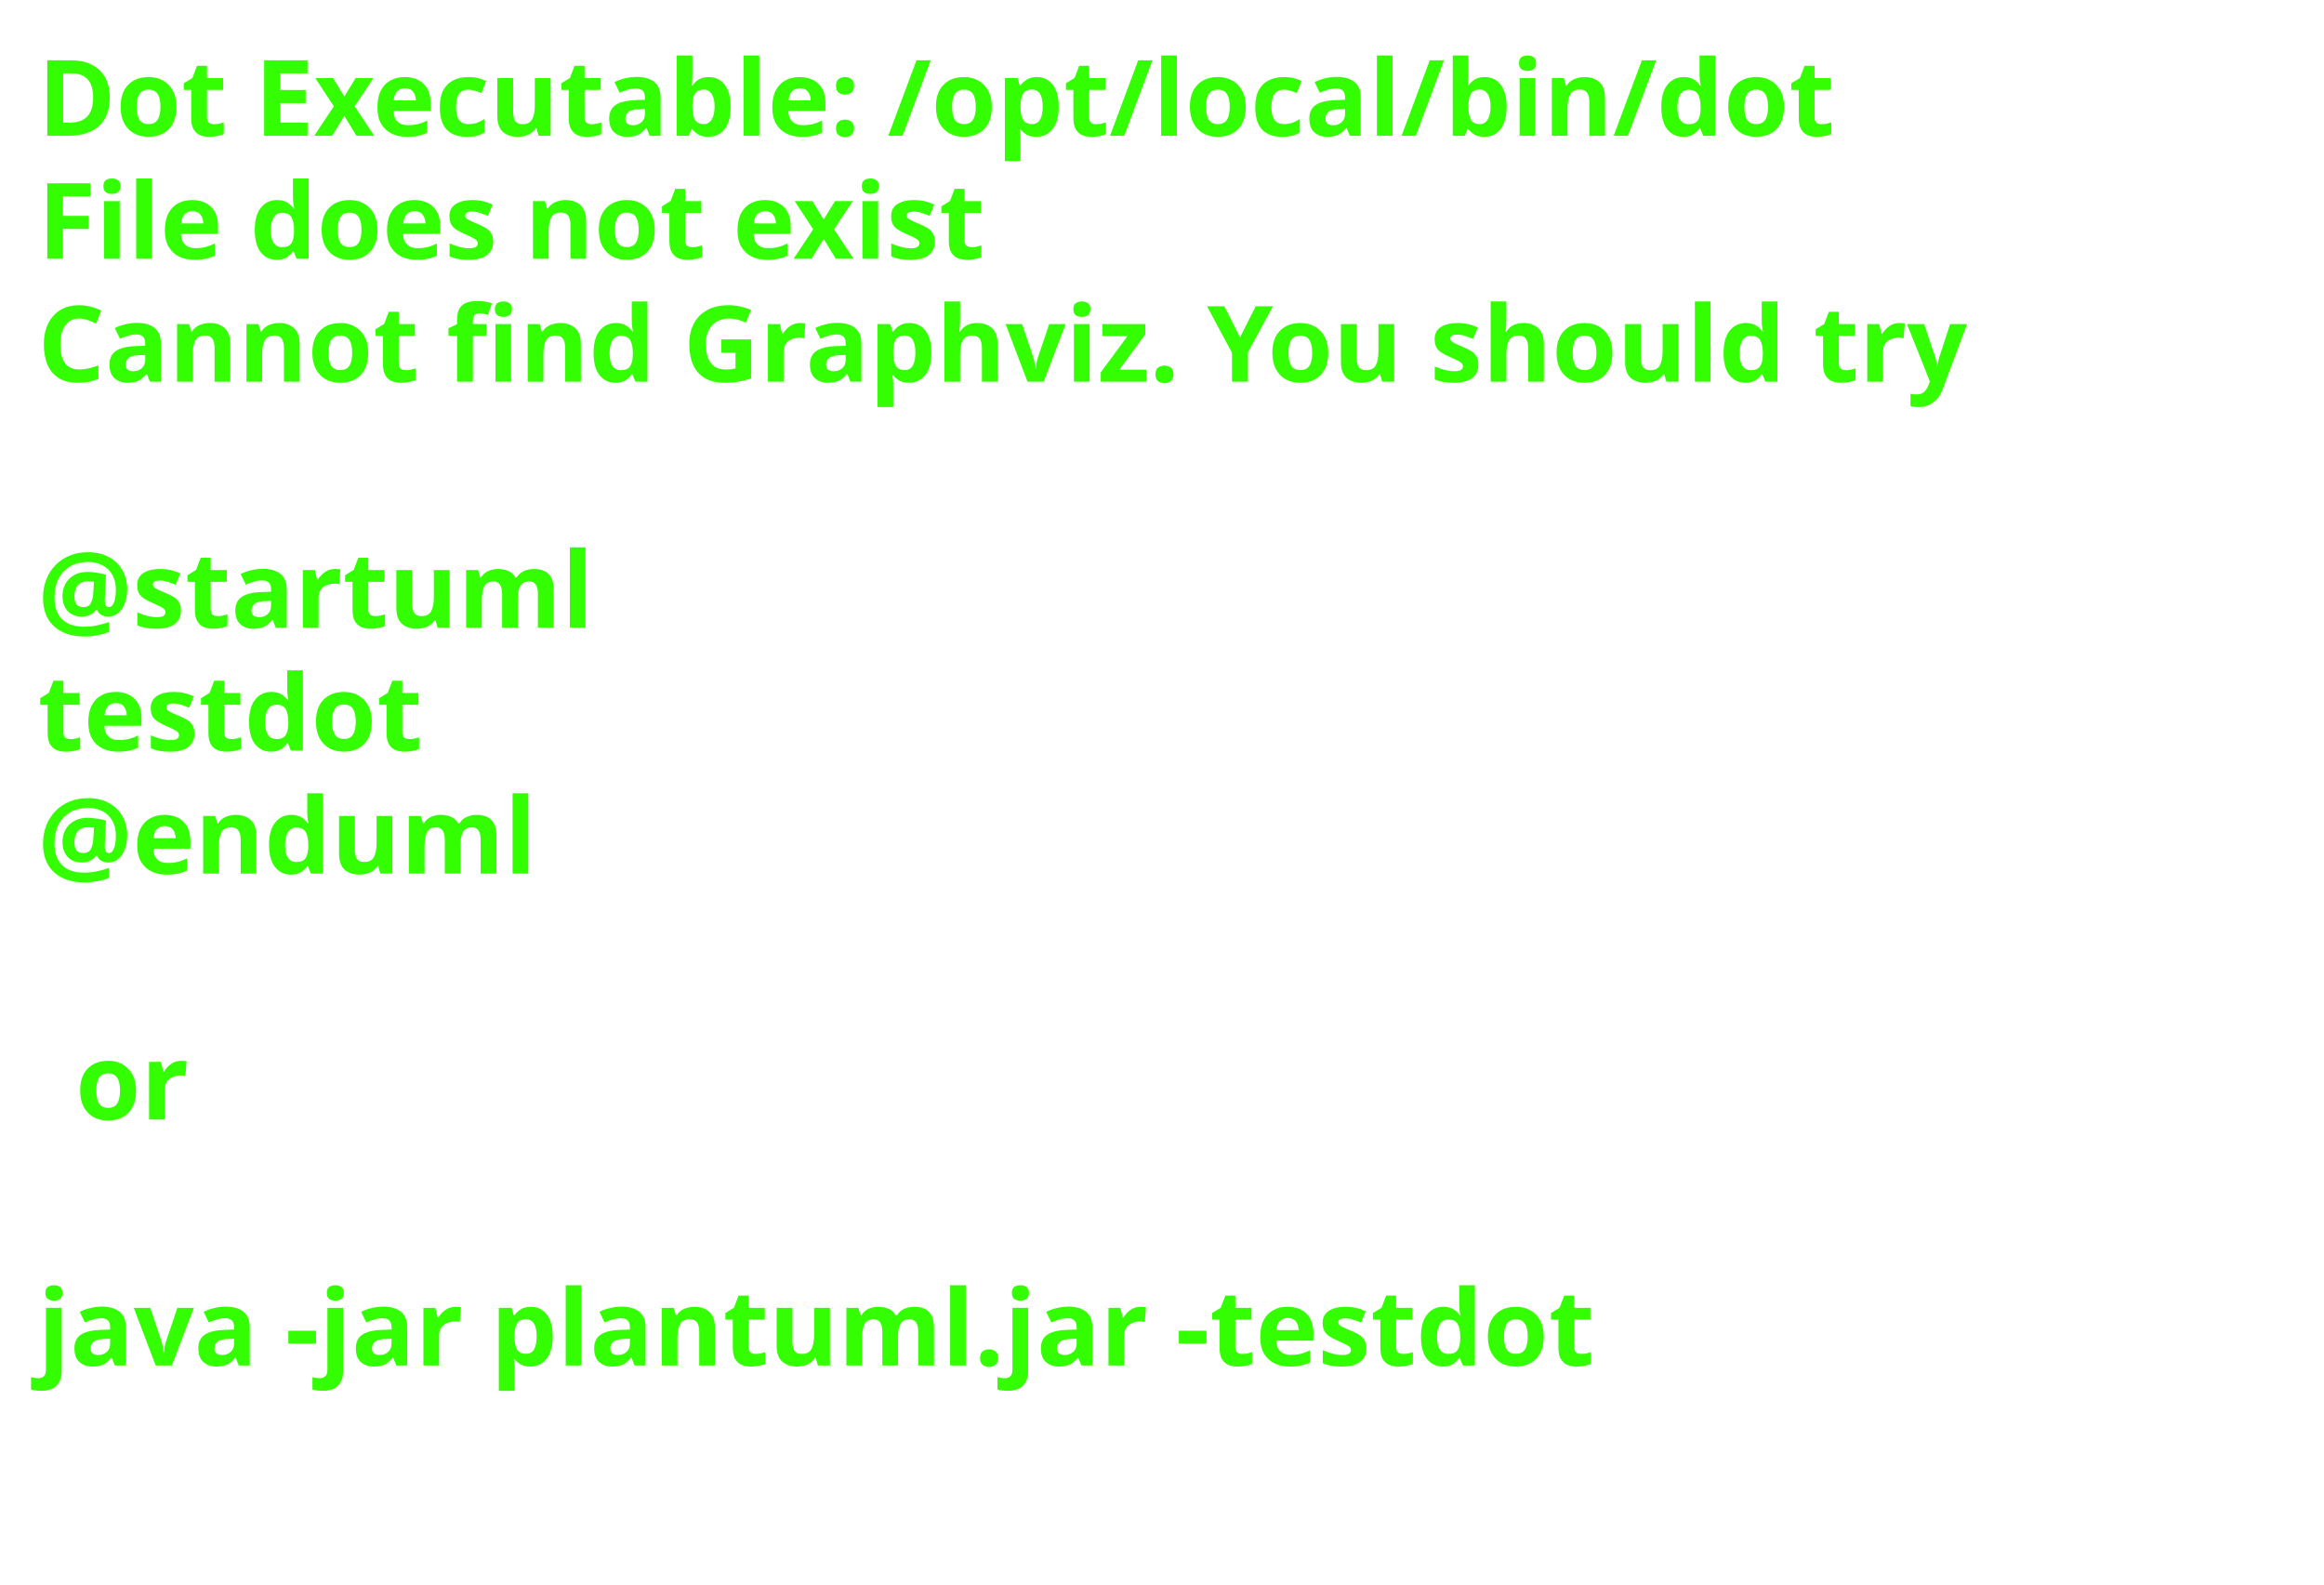
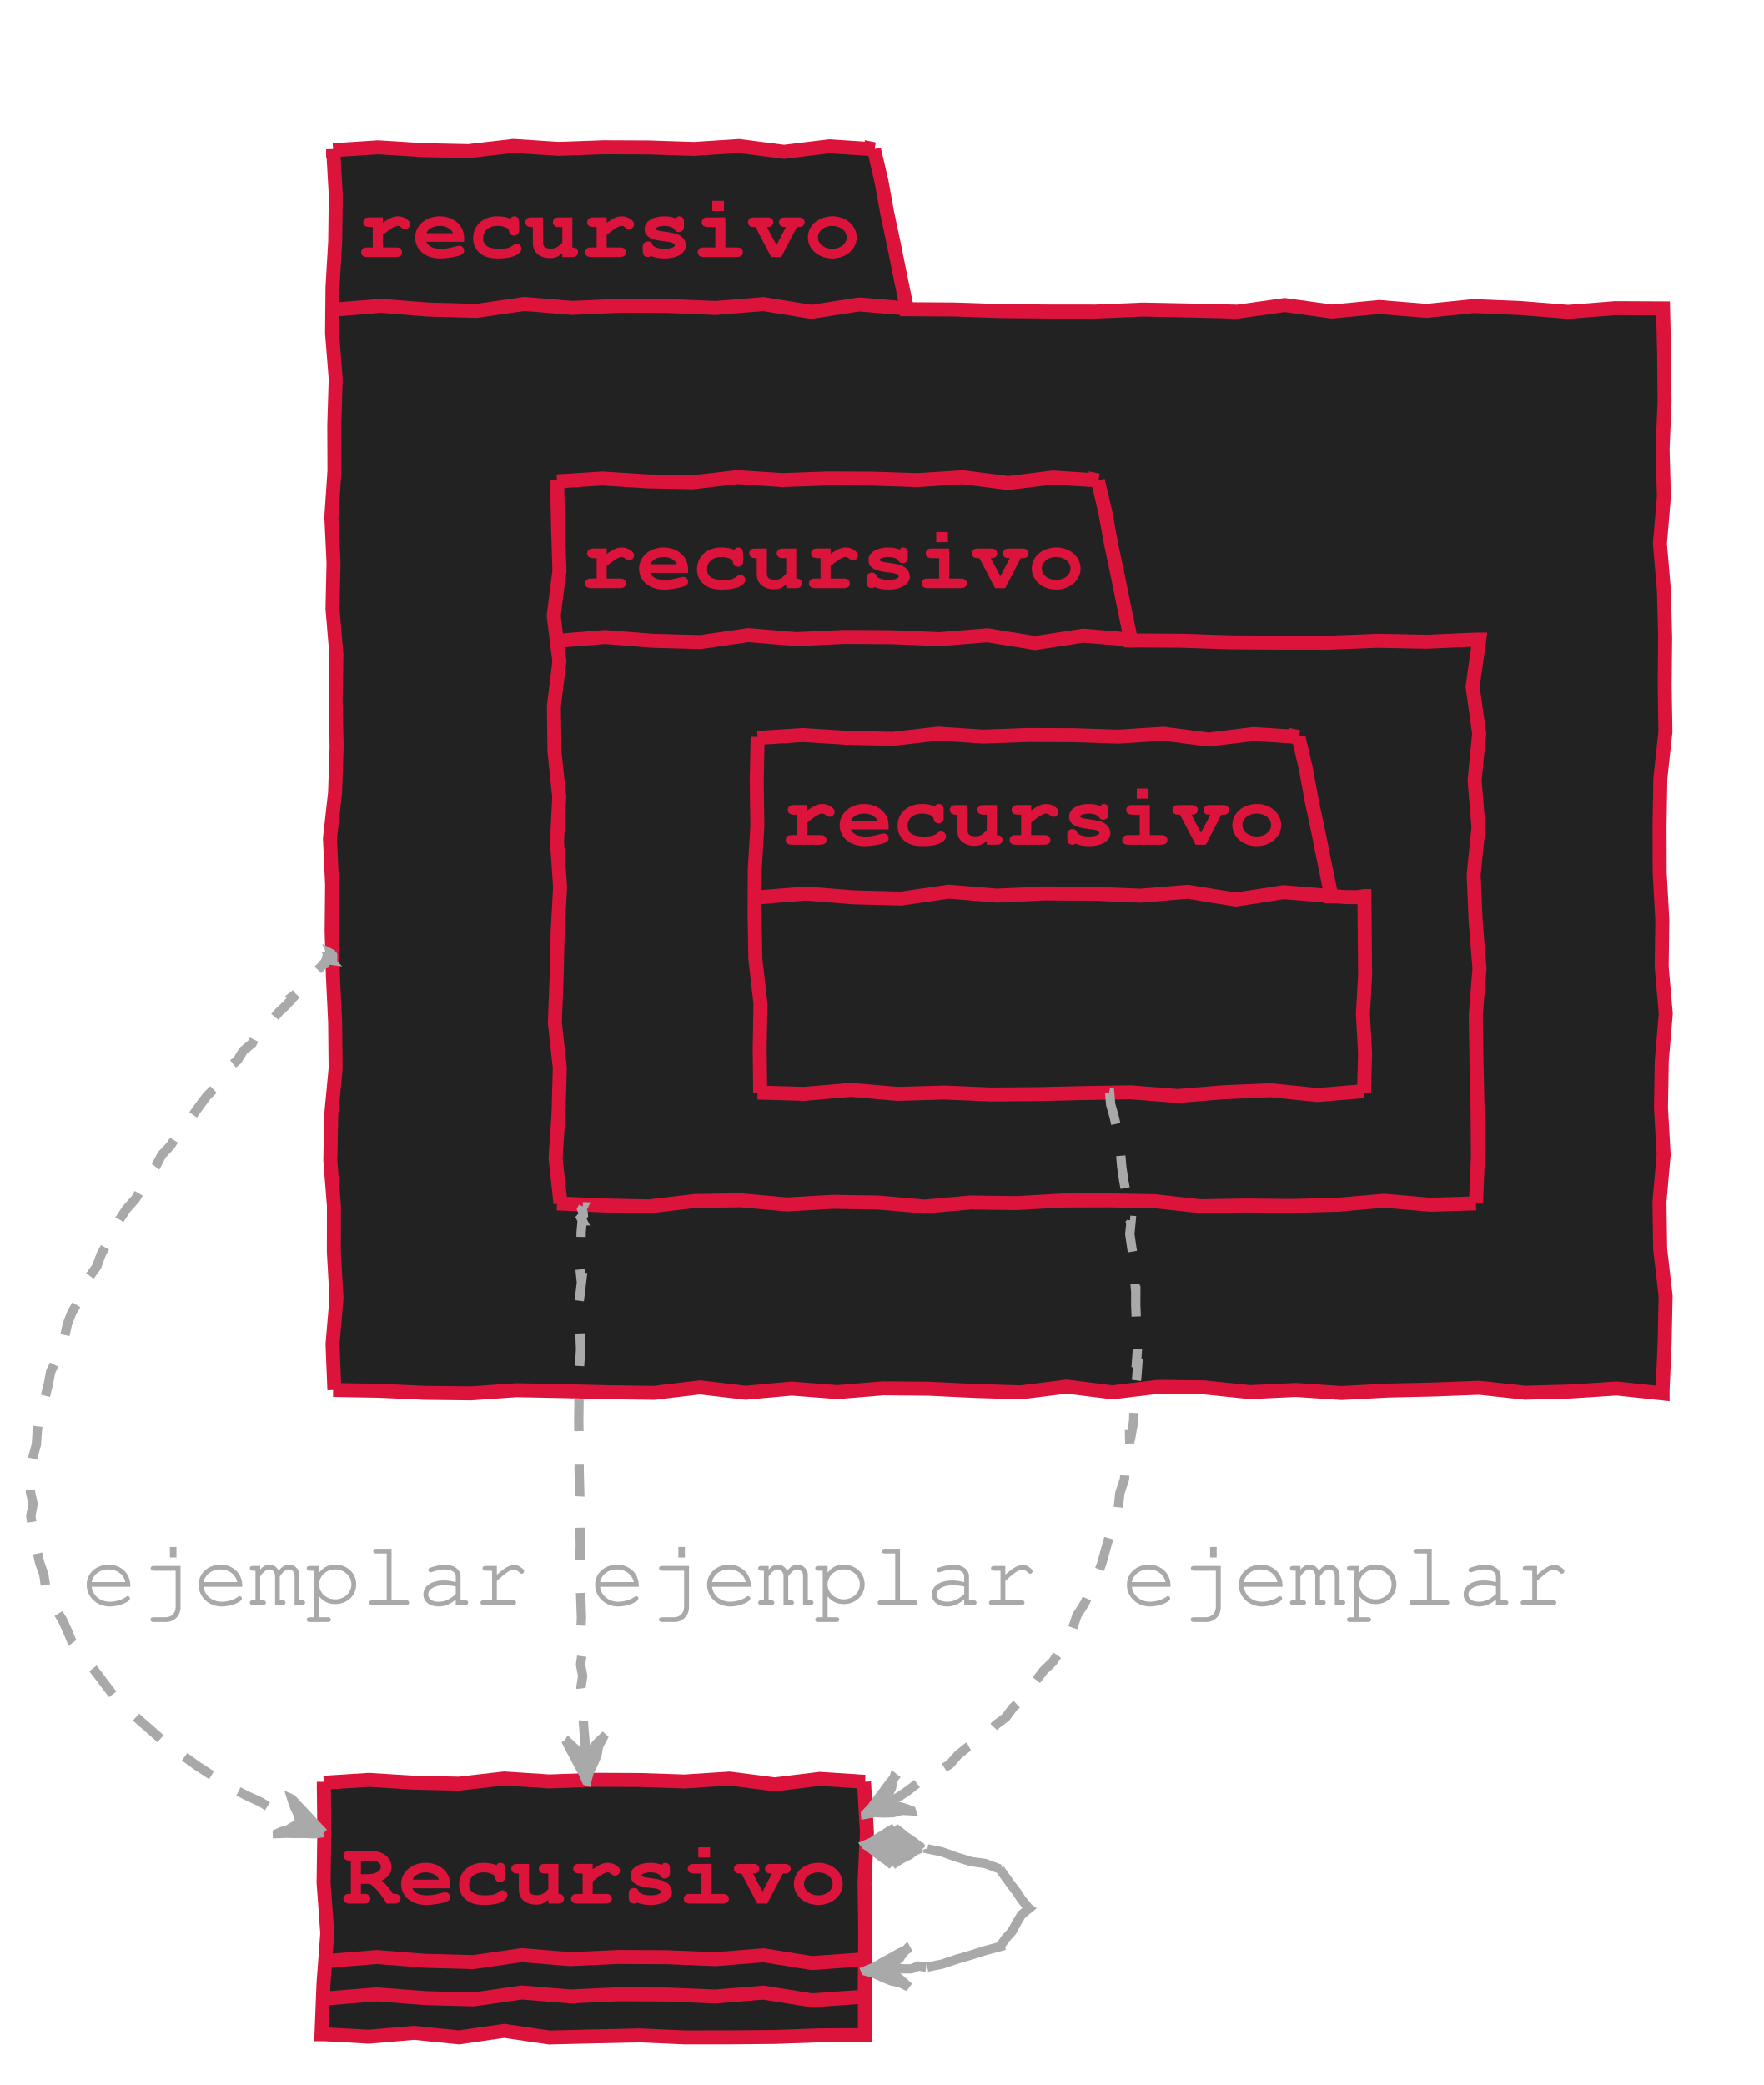
- <svg xmlns="http://www.w3.org/2000/svg" contentScriptType="application/ecmascript" contentStyleType="text/css" height="210px" preserveAspectRatio="none" style="width:308px;height:210px;background:#000000;" version="1.1" viewBox="0 0 308 210" width="308px" zoomAndPan="magnify">
+ <svg xmlns="http://www.w3.org/2000/svg" contentScriptType="application/ecmascript" contentStyleType="text/css" height="447px" preserveAspectRatio="none" style="width:378px;height:447px;background:#222222;" version="1.1" viewBox="0 0 378 447" width="378px" zoomAndPan="magnify">
  <defs />
  <g>
-     <text fill="#33FF02" font-family="sans-serif" font-size="14" font-weight="bold" lengthAdjust="spacingAndGlyphs" textLength="261" x="5" y="17.995">Dot Executable: /opt/local/bin/dot</text>
-     <text fill="#33FF02" font-family="sans-serif" font-size="14" font-weight="bold" lengthAdjust="spacingAndGlyphs" textLength="145" x="5" y="34.292">File does not exist</text>
-     <text fill="#33FF02" font-family="sans-serif" font-size="14" font-weight="bold" lengthAdjust="spacingAndGlyphs" textLength="291" x="5" y="50.589">Cannot find Graphviz. You should try</text>
-     <text fill="#33FF02" font-family="sans-serif" font-size="14" font-weight="bold" lengthAdjust="spacingAndGlyphs" textLength="0" x="10" y="66.886" />
-     <text fill="#33FF02" font-family="sans-serif" font-size="14" font-weight="bold" lengthAdjust="spacingAndGlyphs" textLength="79" x="5" y="83.183">@startuml</text>
-     <text fill="#33FF02" font-family="sans-serif" font-size="14" font-weight="bold" lengthAdjust="spacingAndGlyphs" textLength="57" x="5" y="99.48">testdot</text>
-     <text fill="#33FF02" font-family="sans-serif" font-size="14" font-weight="bold" lengthAdjust="spacingAndGlyphs" textLength="72" x="5" y="115.776">@enduml</text>
-     <text fill="#33FF02" font-family="sans-serif" font-size="14" font-weight="bold" lengthAdjust="spacingAndGlyphs" textLength="0" x="10" y="132.073" />
-     <text fill="#33FF02" font-family="sans-serif" font-size="14" font-weight="bold" lengthAdjust="spacingAndGlyphs" textLength="17" x="10" y="148.37">or</text>
-     <text fill="#33FF02" font-family="sans-serif" font-size="14" font-weight="bold" lengthAdjust="spacingAndGlyphs" textLength="0" x="10" y="164.667" />
-     <text fill="#33FF02" font-family="sans-serif" font-size="14" font-weight="bold" lengthAdjust="spacingAndGlyphs" textLength="227" x="5" y="180.964">java -jar plantuml.jar -testdot</text>
-     <text fill="#33FF02" font-family="sans-serif" font-size="14" font-weight="bold" lengthAdjust="spacingAndGlyphs" textLength="0" x="10" y="197.261" />
+     <polygon fill="#222222" points="71.42,32,71.42,32.21,81.087,31.586,90.753,32.193,100.42,32.4,110.087,31.287,119.753,31.922,129.42,31.573,139.087,31.616,148.753,31.932,158.42,31.309,168.087,32.554,177.753,31.37,187.42,32,187.355,31.987,188.961,38.852,190.192,45.64,191.642,52.472,193.01,59.288,194.42,66.113,194.42,66.292,204.545,66.352,214.67,66.699,224.795,66.784,234.92,66.793,245.045,66.368,255.17,66.577,265.295,66.816,275.42,65.392,285.545,66.792,295.67,65.817,305.795,66.647,315.92,65.618,326.045,66.045,336.17,66.855,346.295,66.064,356.42,66.113,356.525,66.113,356.759,76.195,356.836,86.277,356.416,96.359,356.707,106.441,355.848,116.523,356.704,126.606,356.968,136.688,356.865,146.769,357.033,156.852,355.937,166.934,355.768,177.016,355.799,187.098,356.361,197.18,356.224,207.262,357.101,217.344,356.245,227.426,356.077,237.508,356.648,247.59,355.753,257.672,355.901,267.754,357.069,277.836,356.856,287.918,356.42,298,356.42,298.735,346.592,297.678,336.765,298.319,326.937,298.59,317.11,297.528,307.282,297.904,297.454,298.126,287.627,298.652,277.799,297.996,267.972,298.463,258.144,297.446,248.317,297.323,238.489,298.504,228.661,297.283,218.834,298.509,209.006,298.207,199.179,297.732,189.351,297.646,179.523,298.459,169.696,297.701,159.868,298.592,150.041,297.447,140.213,298.617,130.386,298.484,120.558,298.245,110.73,298.047,100.903,298.727,91.075,298.614,81.248,298.169,71.42,298,71.688,298,71.29,288.148,72.136,278.296,71.575,268.444,71.593,258.593,70.812,248.741,71.015,238.889,71.951,229.037,71.85,219.185,71.377,209.333,71.098,199.482,71.201,189.63,70.734,179.778,71.835,169.926,72.16,160.074,71.946,150.222,72.115,140.37,71.283,130.518,71.507,120.667,71.032,110.815,71.704,100.963,71.667,91.111,71.972,81.259,71.19,71.407,71.286,61.556,71.864,51.704,71.987,41.852,71.42,32" style="stroke: #DC143C; stroke-width: 3.0;" />
+     <path d="M71.42,66.113 L71.42,66.394 L81.67,65.561 L91.92,66.371 L102.17,66.646 L112.42,65.162 L122.67,66.01 L132.92,65.545 L143.17,65.602 L153.42,66.022 L163.67,65.192 L173.92,66.852 L184.17,65.273 L194.42,66.113 " fill="#222222" style="stroke: #DC143C; stroke-width: 3.0;" />
+     <text fill="#DC143C" font-family="courier" font-size="20" font-weight="bold" lengthAdjust="spacingAndGlyphs" textLength="108" x="76.42" y="55.107">recursivo</text>
+     <polygon fill="#222222" points="119.42,103,119.42,103.21,129.087,102.586,138.753,103.193,148.42,103.4,158.087,102.287,167.753,102.922,177.42,102.573,187.087,102.617,196.753,102.932,206.42,102.309,216.087,103.554,225.753,102.37,235.42,103,235.355,102.987,236.961,109.852,238.192,116.64,239.642,123.472,241.01,130.288,242.42,137.113,242.42,137.292,252.991,137.352,263.563,137.699,274.134,137.784,284.706,137.792,295.277,137.368,305.849,137.577,316.42,137.113,317.122,137.113,315.699,147.187,317.099,157.261,316.123,167.335,316.954,177.409,315.925,187.483,316.351,197.557,317.162,207.631,316.371,217.704,316.525,227.778,316.759,237.852,316.836,247.926,316.42,258,316.42,257.996,306.57,258.287,296.72,257.428,286.87,258.284,277.02,258.548,267.17,258.445,257.32,258.613,247.47,257.517,237.62,257.348,227.77,257.379,217.92,257.941,208.07,257.803,198.22,258.681,188.37,257.825,178.52,257.657,168.67,258.228,158.82,257.333,148.97,257.481,139.12,258.649,129.27,258.436,119.42,258,120.154,258,119.098,248.312,119.739,238.625,120.01,228.938,118.948,219.25,119.324,209.562,119.546,199.875,120.072,190.188,119.416,180.5,119.883,170.812,118.866,161.125,118.743,151.438,119.924,141.75,118.703,132.062,119.929,122.375,119.627,112.688,119.42,103" style="stroke: #DC143C; stroke-width: 3.0;" />
+     <path d="M119.42,137.113 L119.42,137.393 L129.67,136.561 L139.92,137.371 L150.17,137.646 L160.42,136.162 L170.67,137.01 L180.92,136.545 L191.17,136.602 L201.42,137.022 L211.67,136.191 L221.92,137.851 L232.17,136.273 L242.42,137.113 " fill="#222222" style="stroke: #DC143C; stroke-width: 3.0;" />
+     <text fill="#DC143C" font-family="courier" font-size="20" font-weight="bold" lengthAdjust="spacingAndGlyphs" textLength="108" x="124.42" y="126.107">recursivo</text>
+     <polygon fill="#222222" points="162.42,158,162.42,158.21,172.087,157.586,181.753,158.193,191.42,158.4,201.087,157.287,210.753,157.922,220.42,157.573,230.087,157.617,239.753,157.932,249.42,157.309,259.087,158.554,268.753,157.37,278.42,158,278.355,157.987,279.961,164.852,281.192,171.64,282.642,178.472,284.01,185.288,285.42,192.113,285.42,192.173,286.82,192.193,288.22,192.309,289.62,192.337,291.02,192.34,292.42,192.113,292.505,192.113,292.575,200.536,292.654,208.959,292.18,217.381,292.646,225.804,292.42,234.227,292.42,233.93,282.42,234.76,272.42,233.732,262.42,234.158,252.42,234.968,242.42,234.178,232.42,234.332,222.42,234.565,212.42,234.643,202.42,234.223,192.42,234.514,182.42,233.654,172.42,234.511,162.42,234.227,162.968,234.227,162.864,224.698,163.033,215.17,161.937,205.642,161.768,196.113,161.799,186.585,162.361,177.057,162.224,167.528,162.42,158" style="stroke: #DC143C; stroke-width: 3.0;" />
+     <path d="M162.42,192.113 L162.42,192.393 L172.67,191.561 L182.92,192.371 L193.17,192.646 L203.42,191.162 L213.67,192.01 L223.92,191.545 L234.17,191.602 L244.42,192.022 L254.67,191.191 L264.92,192.851 L275.17,191.273 L285.42,192.113 " fill="#222222" style="stroke: #DC143C; stroke-width: 3.0;" />
+     <text fill="#DC143C" font-family="courier" font-size="20" font-weight="bold" lengthAdjust="spacingAndGlyphs" textLength="108" x="167.42" y="181.107">recursivo</text>
+     <polygon fill="#222222" points="69.42,382,69.42,382.21,79.087,381.586,88.753,382.193,98.42,382.4,108.087,381.287,117.753,381.922,127.42,381.574,137.087,381.616,146.753,381.932,156.42,381.309,166.087,382.554,175.753,381.37,185.42,382,185.222,382,185.852,392.823,185.334,403.645,185.488,414.468,185.388,425.291,185.42,436.113,185.42,436.292,175.753,436.352,166.087,436.699,156.42,436.784,146.753,436.793,137.087,436.368,127.42,436.577,117.753,436.815,108.087,435.392,98.42,436.792,88.753,435.817,79.087,436.647,69.42,436.113,68.925,436.113,69.352,425.291,70.162,414.468,69.371,403.645,69.525,392.823,69.42,382" style="stroke: #DC143C; stroke-width: 3.0;" />
+     <text fill="#DC143C" font-family="courier" font-size="20" font-weight="bold" lengthAdjust="spacingAndGlyphs" textLength="108" x="73.42" y="408.107">Recursivo</text>
+     <path d="M70.42,420.113 L70.42,420.394 L80.784,419.561 L91.147,420.371 L101.511,420.646 L111.874,419.162 L122.238,420.01 L132.602,419.545 L142.965,419.602 L153.329,420.022 L163.693,419.192 L174.056,420.851 L184.42,420.113 " fill="#222222" style="stroke: #DC143C; stroke-width: 3.0;" />
+     <path d="M70.42,428.113 L70.42,428.394 L80.784,427.561 L91.147,428.371 L101.511,428.646 L111.874,427.162 L122.238,428.01 L132.602,427.545 L142.965,427.602 L153.329,428.022 L163.693,427.192 L174.056,428.851 L184.42,428.113 " fill="#222222" style="stroke: #DC143C; stroke-width: 3.0;" />
+     <path d="M198.78,396.29 L198.805,396.38 L201.849,396.996 L205.042,398.139 L208.187,399.111 L211.172,399.518 L214.377,400.706 L214.35,400.686 L215.433,402.253 L216.657,403.923 L217.978,405.665 L218.963,407.16 L220.42,409 L220.619,409.145 L218.985,410.494 L217.932,412.266 L216.95,414.089 L215.555,415.613 L214.377,417.294 L214.386,417.323 L211.254,418.163 L208.16,419.137 L205.048,420.046 L201.97,421.077 L198.78,421.71 " fill="none" style="stroke: #A9A9A9; stroke-width: 2.0;" />
+     <polygon fill="#A9A9A9" points="185.55,422.5,185.575,422.566,187.347,423.06,189.263,423.94,191.132,424.694,192.847,425.037,194.775,425.949,194.758,425.93,193.834,425.092,192.997,424.353,192.22,423.682,191.235,422.776,190.541,422.198,190.679,422.32,191.134,421.212,191.992,420.461,192.899,419.753,193.52,418.792,194.292,417.964,194.303,417.984,192.539,418.861,190.823,419.831,189.083,420.756,187.388,421.766,185.55,422.5" style="stroke: #A9A9A9; stroke-width: 2.0;" />
+     <path d="M190.541,422.198 L190.546,422.291 L192.127,421.92 L193.74,422.095 L195.342,422.091 L196.909,421.503 L198.525,421.725 " fill="#A9A9A9" style="stroke: #A9A9A9; stroke-width: 2.0;" />
+     <polygon fill="#A9A9A9" points="185.55,395.5,185.592,395.556,186.616,396.261,187.888,397.293,189.079,398.219,190.004,398.795,191.298,399.855,191.284,399.833,192.472,399.006,193.725,398.293,195.024,397.657,196.166,396.752,197.528,396.225,197.639,396.372,196.252,395.186,195.189,394.43,194.167,393.726,192.913,392.718,191.781,391.87,191.792,391.889,190.529,392.587,189.318,393.373,188.082,394.117,186.894,394.943,185.55,395.5" style="stroke: #A9A9A9; stroke-width: 2.0;" />
+     <path d="M71.406,204.631 L71.472,204.697 L71.21,204.566 L71.334,204.823 L71.333,204.954 L70.918,204.668 L71.076,204.959 L71.051,204.935 L70.807,204.96 L70.685,205.108 L70.649,205.342 L70.318,205.281 L70.4,205.633 L70.574,205.807 L69.918,205.72 L69.772,206.14 L69.688,206.622 L69.242,206.744 L68.986,207.056 L69.008,207.077 L67.703,208.37 L66.497,209.76 L65.244,211.103 L64.082,212.534 L62.621,213.678 L62.842,213.879 L61.395,215.48 L59.805,216.951 L58.424,218.611 L57.052,220.281 L55.371,221.669 L55.127,221.462 L54.043,223.703 L52.155,225.261 L50.878,227.338 L48.971,228.881 L47.581,230.861 L47.557,230.842 L46.243,233.109 L44.369,234.938 L42.825,237.025 L41.31,239.134 L39.593,241.086 L39.745,241.193 L38.024,243.304 L36.561,245.596 L34.68,247.594 L33.423,250.032 L31.751,252.178 L31.958,252.306 L30.448,254.64 L29.041,257.038 L27.157,259.138 L25.622,261.456 L24.398,263.967 L24.154,263.838 L23.07,266.419 L21.712,268.855 L20.752,271.502 L19.111,273.788 L17.875,276.289 L17.735,276.229 L16.899,278.865 L15.463,281.248 L14.454,283.81 L13.863,286.549 L12.528,288.974 L12.714,289.029 L12.075,291.643 L10.859,294.086 L10.366,296.743 L9.716,299.354 L8.699,301.855 L8.491,301.824 L8.263,304.431 L7.966,307.028 L7.804,309.646 L7.122,312.184 L6.73,314.766 L6.936,314.77 L6.531,317.316 L6.523,319.87 L7.095,322.434 L6.6,324.978 L6.965,327.539 L7.186,327.588 L7.611,330.052 L7.962,332.5 L8.481,334.985 L9.39,337.557 L9.748,340.006 L9.627,339.949 L11.12,342.517 L11.794,344.699 L13.399,347.32 L14.48,349.693 L15.42,352 L15.506,352.067 L17.37,354.507 L19.543,357.186 L21.437,359.649 L23.215,362.022 L25.089,364.47 L25.168,364.559 L27.423,366.533 L30.045,368.92 L32.252,370.839 L34.63,372.95 L36.951,374.999 L36.803,374.772 L39.524,376.596 L42.423,378.693 L45.07,380.404 L47.626,381.976 L50.308,383.74 L50.243,383.613 L53.094,385.075 L55.832,386.312 L58.882,388.171 L61.777,389.722 L64.46,390.85 " fill="none" style="stroke: #A9A9A9; stroke-width: 2.0; stroke-dasharray: 7.0,7.0;" />
+     <polygon fill="#A9A9A9" points="69.31,392.92,69.361,392.968,67.866,391.385,66.671,390.082,65.378,388.688,63.764,386.995,62.594,385.716,62.57,385.706,62.886,386.712,63.322,387.767,63.842,388.855,64.072,389.827,64.709,390.962,64.778,391.134,63.581,391.191,62.586,391.747,61.615,392.365,60.501,392.628,59.462,393.077,59.463,393.1,61.432,393.035,63.402,393.074,65.372,393.063,67.344,393.147,69.31,392.92" style="stroke: #A9A9A9; stroke-width: 2.0;" />
+     <text fill="#A9A9A9" font-family="courier" font-size="20" lengthAdjust="spacingAndGlyphs" textLength="96" x="17.42" y="344.107">ejemplar</text>
+     <path d="M124.923,258.714 L125.017,258.717 L124.723,259.301 L124.976,259.9 L125.051,260.495 L124.54,261.072 L124.84,261.673 L124.806,261.672 L124.589,264.109 L124.547,266.55 L124.626,268.993 L124.288,271.427 L124.534,273.875 L124.78,273.879 L124.168,279.006 L124.274,284.146 L124.468,289.287 L124.152,294.42 L124.104,299.557 L124.134,299.557 L124.074,304.843 L124.151,310.128 L124.162,315.414 L124.3,320.7 L124.023,325.984 L124.321,325.989 L124.404,331.192 L124.295,336.392 L124.467,341.597 L124.653,346.802 L124.42,352 L124.1,351.989 L124.807,354.447 L124.459,356.868 L124.913,359.317 L124.541,361.737 L124.846,364.181 L124.816,364.18 L125.292,366.641 L125.058,369.068 L125.243,371.515 L125.464,373.963 L125.43,376.4 " fill="none" style="stroke: #A9A9A9; stroke-width: 2.0; stroke-dasharray: 7.0,7.0;" />
+     <polygon fill="#A9A9A9" points="125.73,381.8,125.796,381.825,126.302,379.91,127.192,378.141,127.957,376.325,128.312,374.352,129.235,372.596,129.216,372.579,128.374,373.343,127.629,374.195,126.952,375.108,126.042,375.811,125.458,376.807,125.581,376.945,124.476,375.896,123.73,375.248,123.027,374.649,122.07,373.765,121.247,373.031,121.267,373.041,122.134,374.78,123.093,376.565,124.008,378.329,125.007,380.135,125.73,381.8" style="stroke: #A9A9A9; stroke-width: 2.0;" />
+     <text fill="#A9A9A9" font-family="courier" font-size="20" lengthAdjust="spacingAndGlyphs" textLength="96" x="126.42" y="344.107">ejemplar</text>
+     <path d="M237.79,234.2 L237.882,234.217 L238.105,236.795 L238.866,239.473 L239.452,242.119 L239.461,244.656 L240.268,247.343 L240.234,247.339 L240.477,250.171 L240.892,253.027 L241.427,255.9 L241.549,258.716 L242.249,261.612 L242.494,261.632 L242.212,264.601 L242.646,267.628 L243.167,270.661 L243.179,273.654 L243.46,276.669 L243.49,276.669 L243.479,279.77 L243.606,282.873 L243.667,285.975 L243.854,289.079 L243.627,292.178 L243.925,292.199 L243.699,295.324 L243.281,298.435 L243.144,301.567 L243.021,304.7 L242.48,307.802 L242.164,307.745 L242.23,310.935 L241.256,313.94 L241.072,317.085 L240.075,320.085 L239.745,323.204 L239.716,323.195 L239.14,326.271 L237.886,329.136 L237.032,332.125 L236.212,335.125 L235.149,338.049 L235.315,338.13 L233.802,340.839 L232.572,343.685 L230.882,346.309 L229.88,349.265 L228.42,352 L228.618,352.142 L227.074,354.211 L225.628,356.35 L223.726,358.162 L222.158,360.213 L220.887,362.478 L220.691,362.283 L219.035,364.295 L217.159,366.088 L215.602,368.199 L213.499,369.766 L211.721,371.656 L211.628,371.535 L209.712,373.327 L207.398,374.601 L205.367,376.243 L203.612,378.245 L201.365,379.606 L201.466,379.771 L199.315,381.243 L196.849,382.202 L194.776,383.803 L192.618,385.265 L190.26,386.4 " fill="none" style="stroke: #A9A9A9; stroke-width: 2.0; stroke-dasharray: 7.0,7.0;" />
+     <polygon fill="#A9A9A9" points="185.55,388.89,185.555,388.96,187.506,388.618,189.485,388.685,191.455,388.619,193.394,388.114,195.376,388.217,195.368,388.192,194.253,387.748,193.176,387.429,192.125,387.196,190.983,386.665,189.97,386.552,190.146,386.606,190.102,385.409,190.573,384.37,191.106,383.351,191.274,382.219,191.635,381.146,191.653,381.16,190.41,382.688,189.248,384.28,188.047,385.841,186.921,387.462,185.55,388.89" style="stroke: #A9A9A9; stroke-width: 2.0;" />
+     <text fill="#A9A9A9" font-family="courier" font-size="20" lengthAdjust="spacingAndGlyphs" textLength="96" x="240.42" y="344.107">ejemplar</text>
  </g>
</svg>
